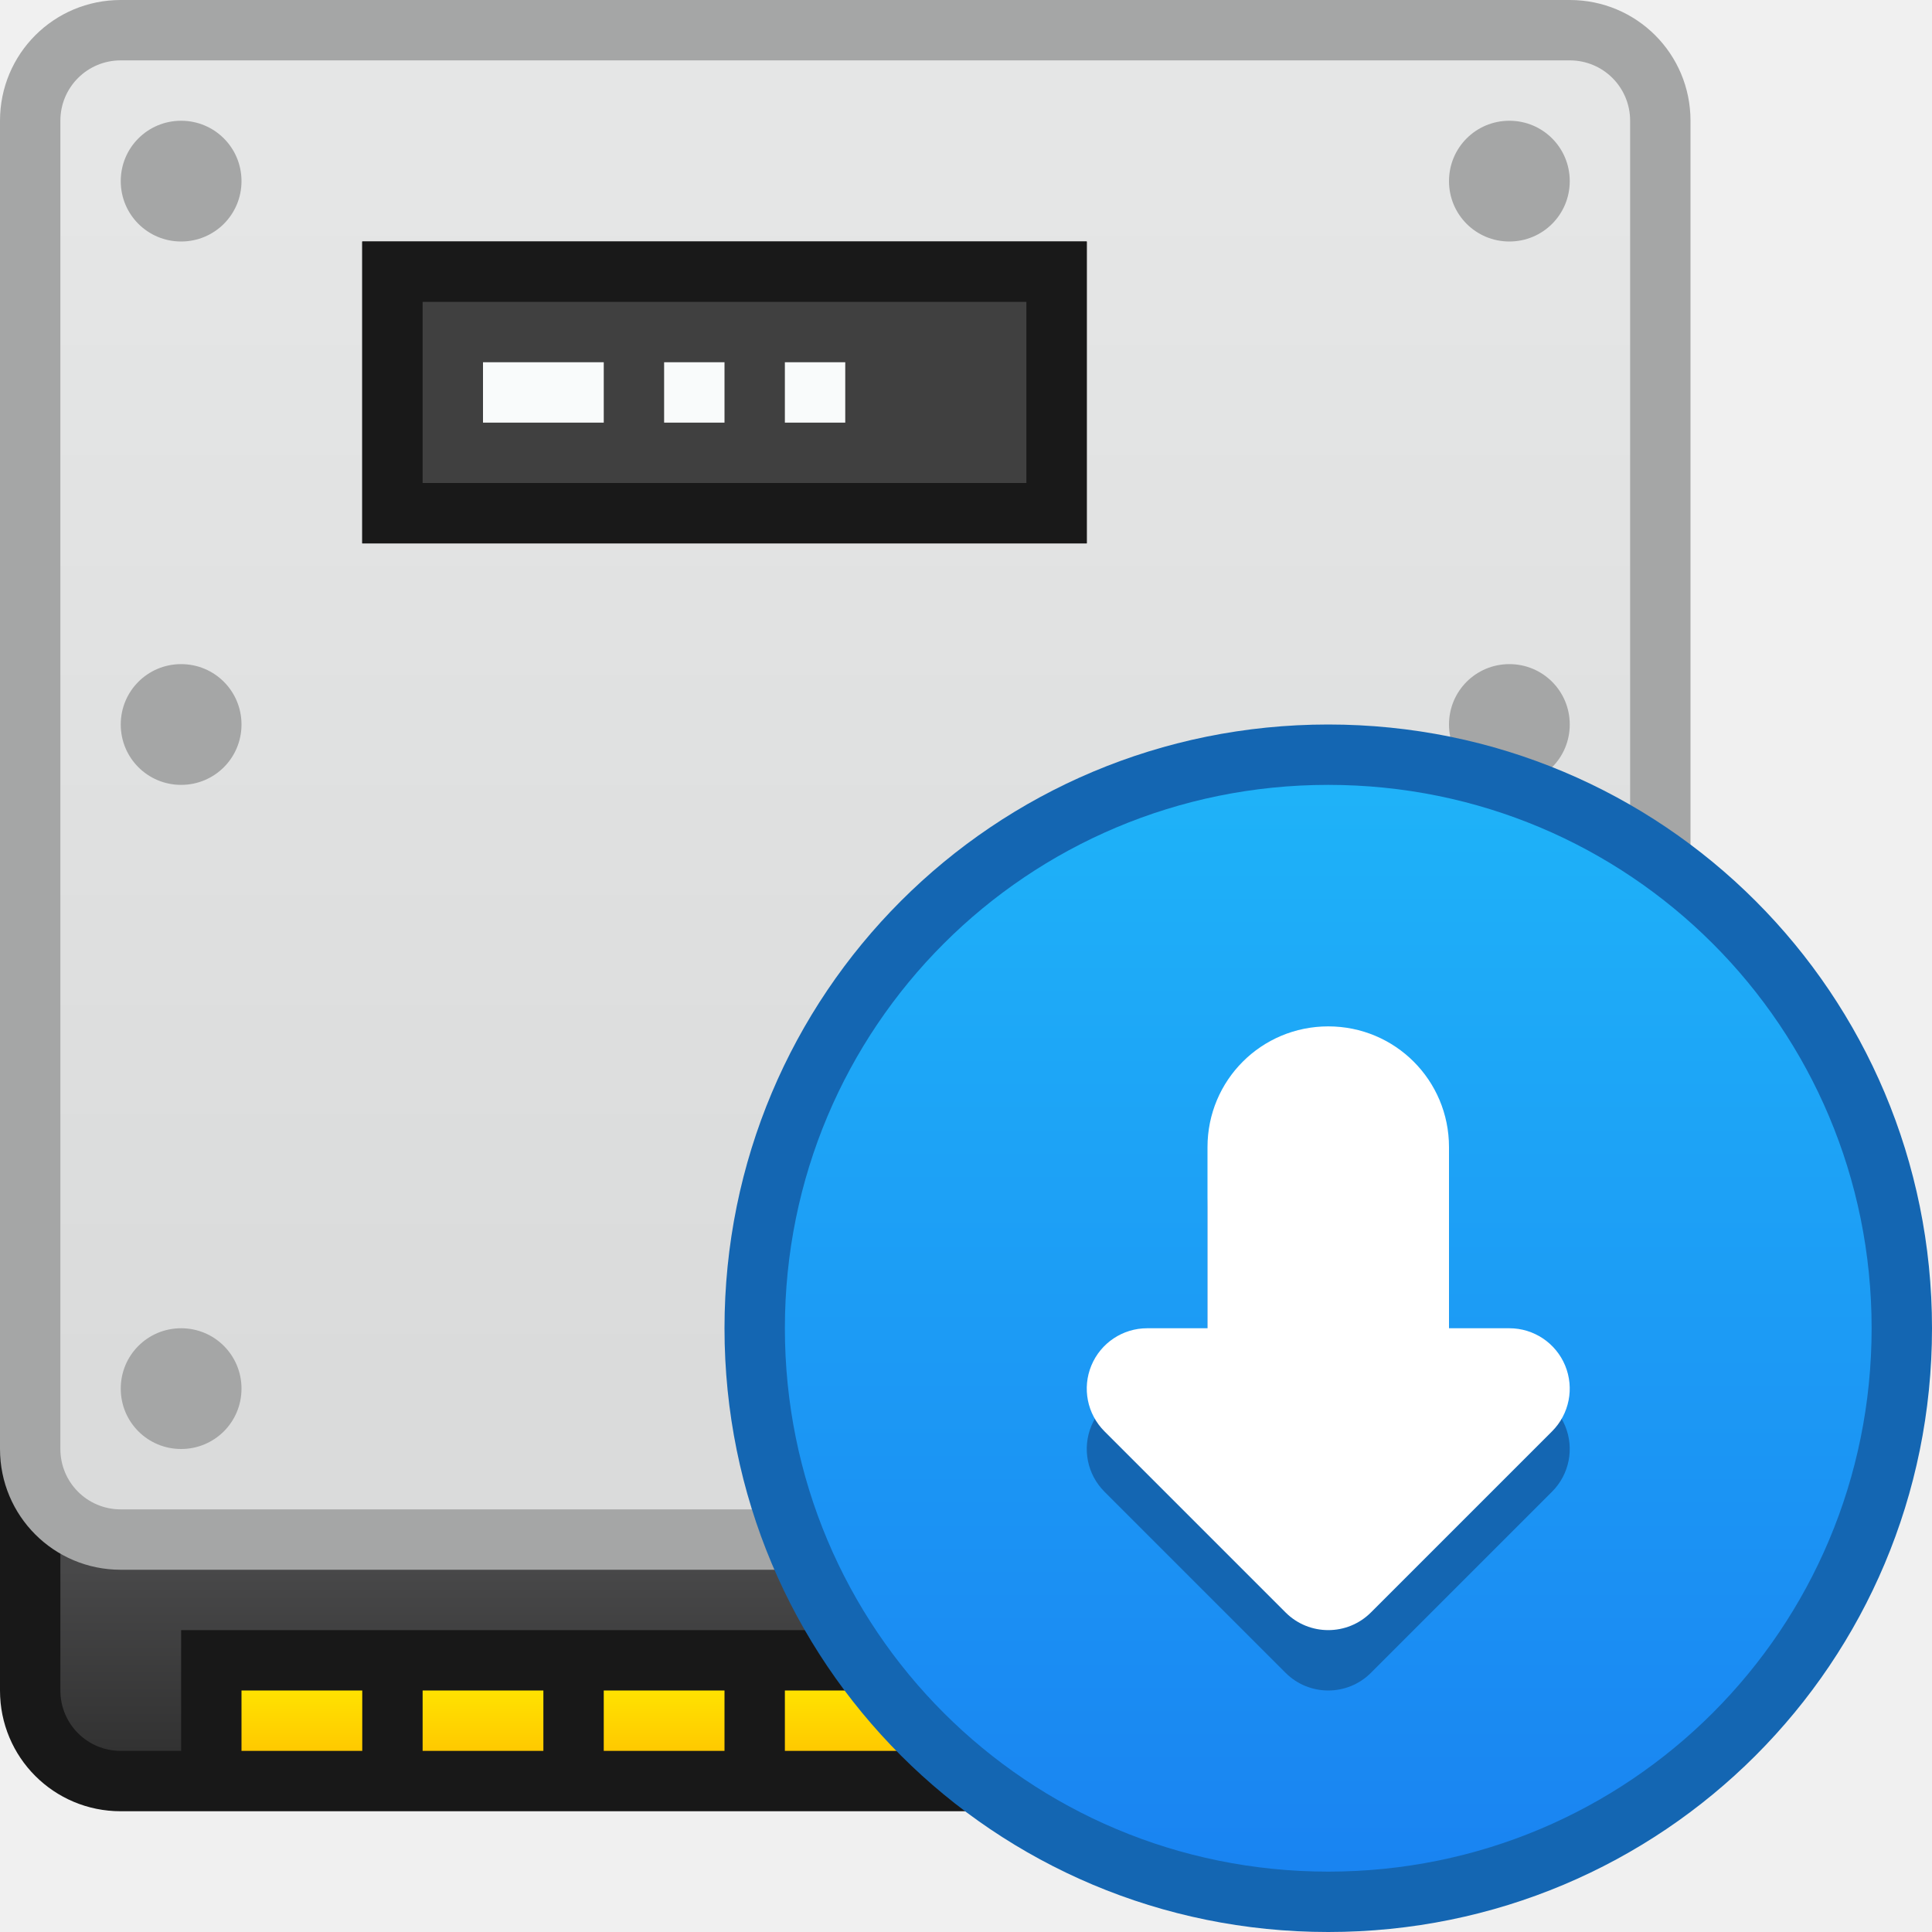
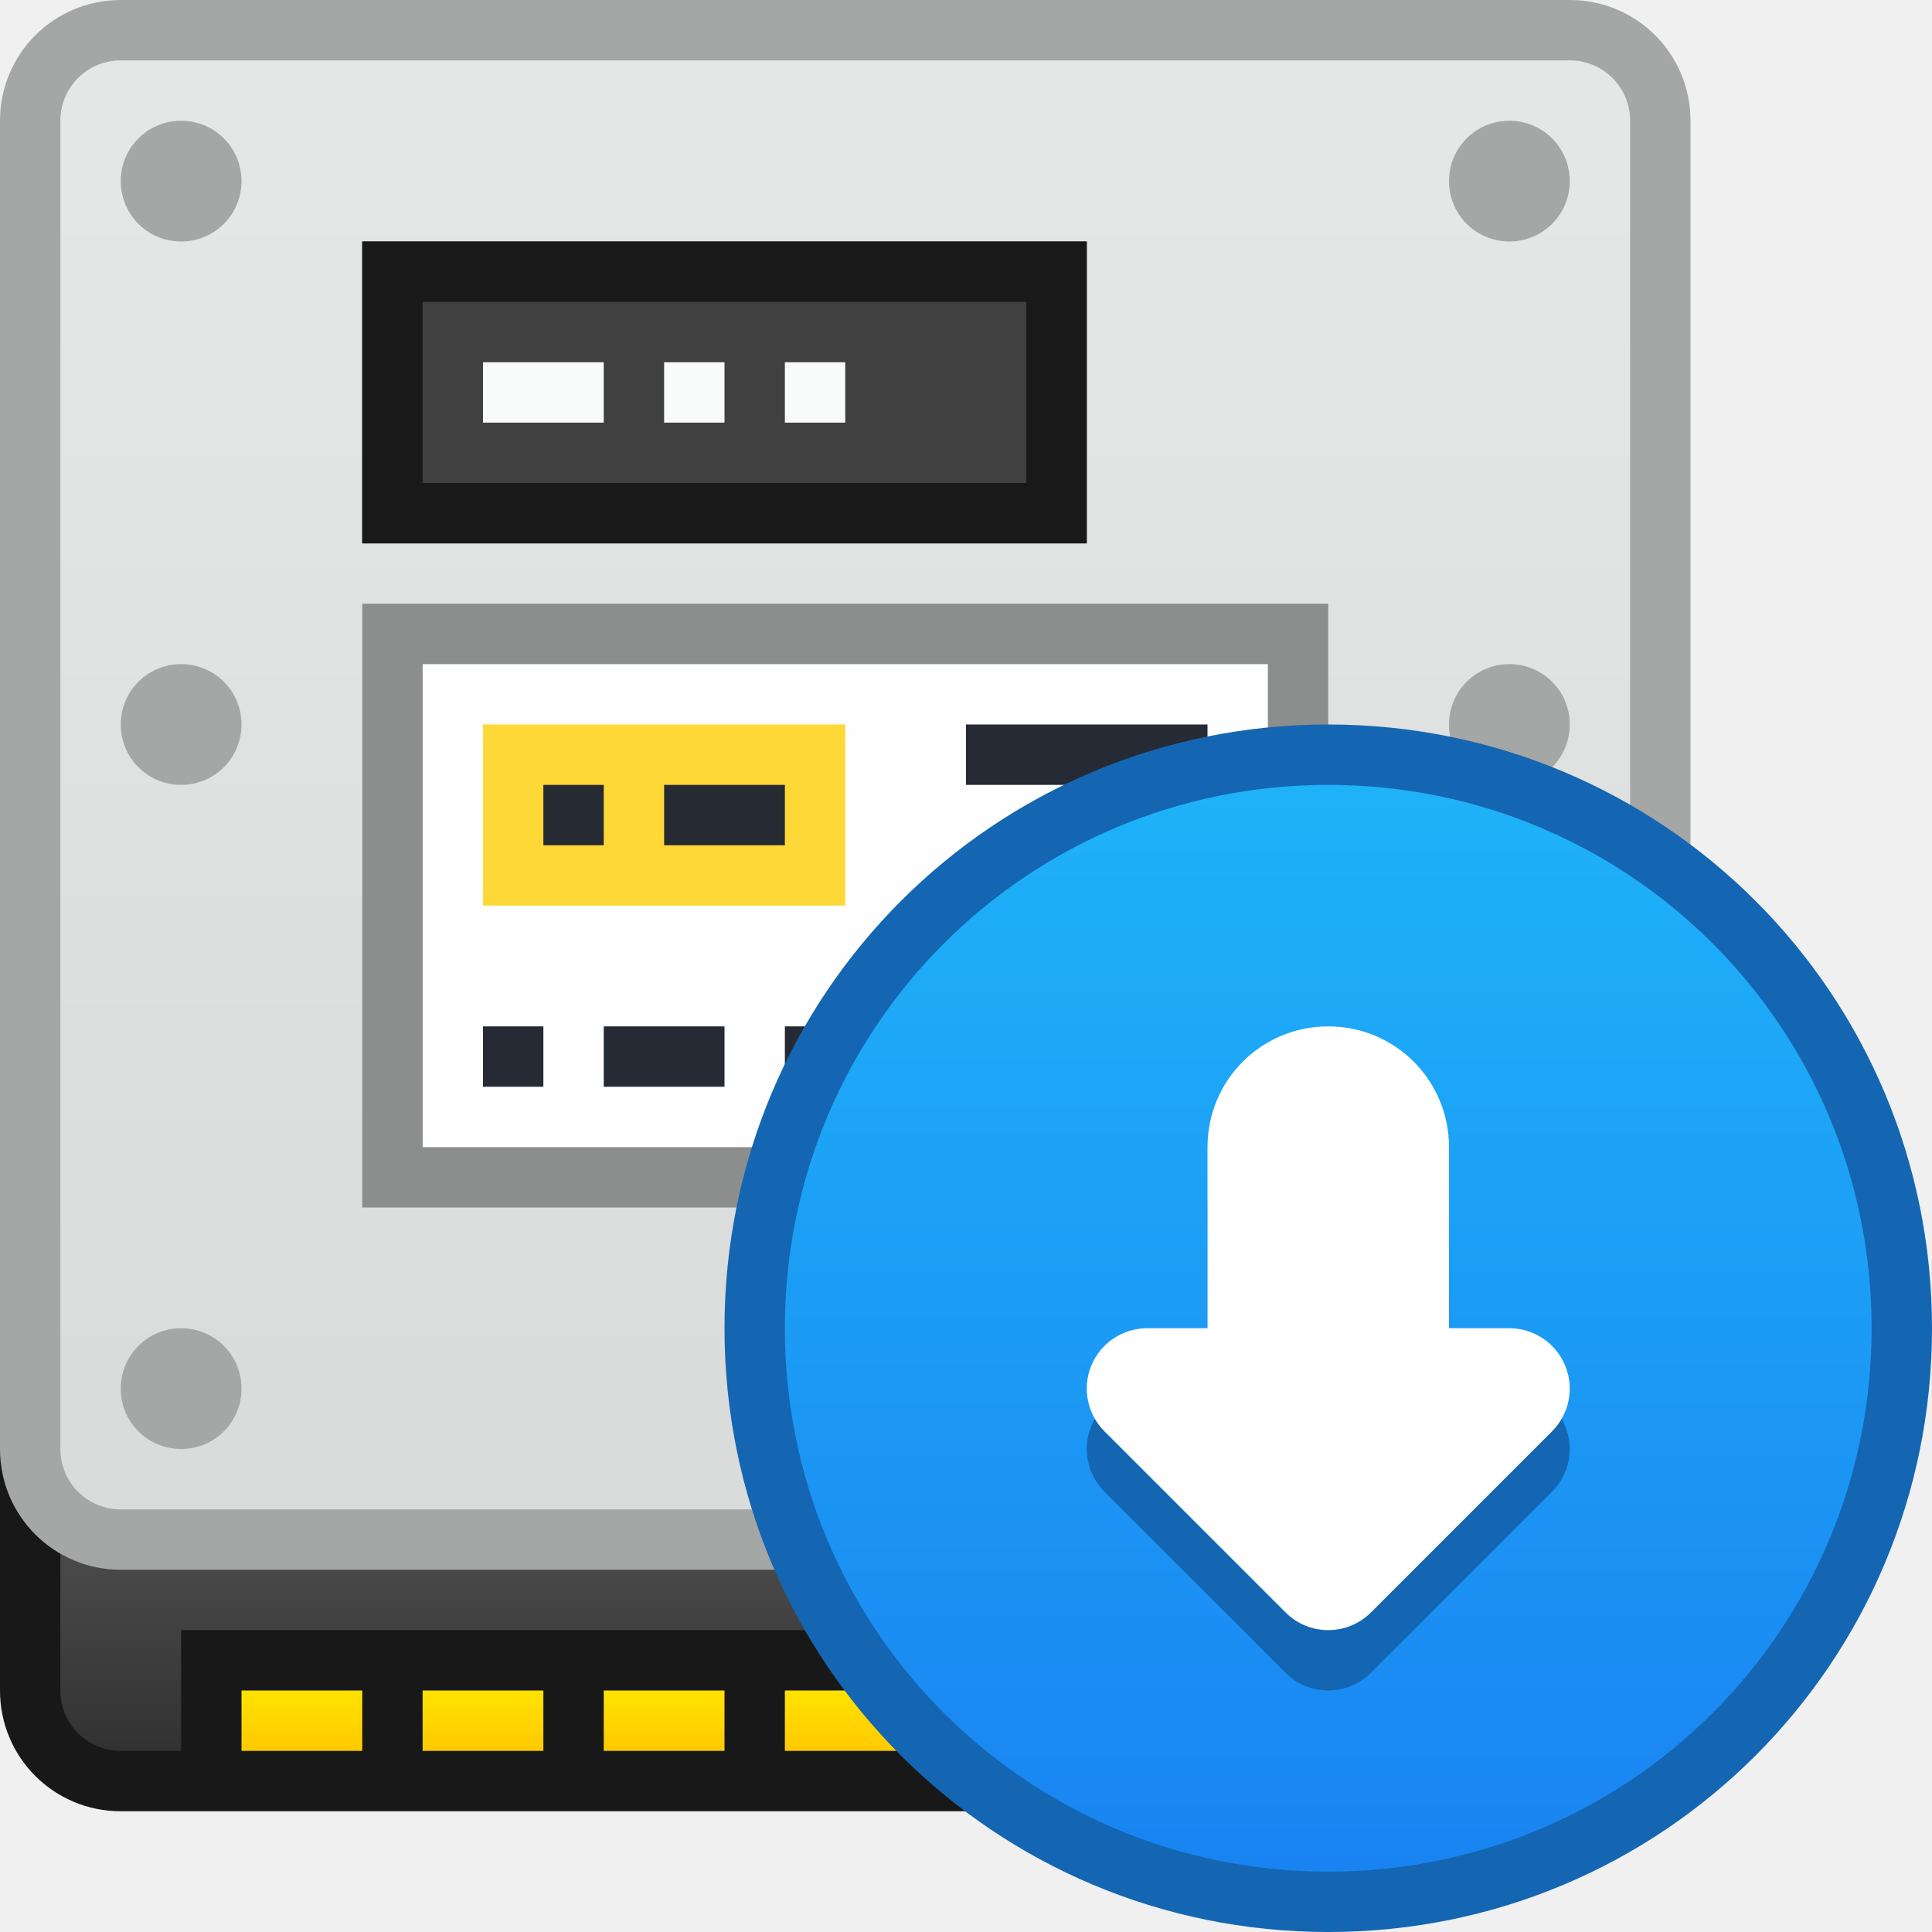
<svg xmlns="http://www.w3.org/2000/svg" xmlns:xlink="http://www.w3.org/1999/xlink" width="32" height="32" viewBox="0 0 32 32" version="1.1" id="svg8">
  <defs id="defs2">
    <linearGradient id="linearGradient923">
      <stop style="stop-color:#323232;stop-opacity:1" offset="0" id="stop919" />
      <stop style="stop-color:#484849;stop-opacity:1" offset="1" id="stop921" />
    </linearGradient>
    <linearGradient id="linearGradient4902">
      <stop id="stop4898" offset="0" style="stop-color:#1981f1;stop-opacity:1" />
      <stop id="stop4900" offset="1" style="stop-color:#1fb5f9;stop-opacity:1" />
    </linearGradient>
    <style id="current-color-scheme" type="text/css">
      .ColorScheme-Text {
        color:#122036;
      }
      </style>
    <linearGradient xlink:href="#linearGradient4902" id="linearGradient1096" x1="7" y1="321.65" x2="7" y2="301.65" gradientUnits="userSpaceOnUse" />
    <style type="text/css" id="current-color-scheme-5">
      .ColorScheme-Text {
        color:#122036;
      }
      </style>
    <linearGradient gradientTransform="translate(13,-289.65)" gradientUnits="userSpaceOnUse" y2="293.65" x2="3" y1="313.65" x1="3" id="linearGradient916-6" xlink:href="#linearGradient914-2" />
    <linearGradient id="linearGradient914-2">
      <stop id="stop910-9" offset="0" style="stop-color:#dadbdb;stop-opacity:1" />
      <stop id="stop912-1" offset="1" style="stop-color:#e5e6e6;stop-opacity:1" />
    </linearGradient>
    <linearGradient id="linearGradient4627">
      <stop id="stop4623" offset="0" style="stop-color:#ffc900;stop-opacity:1" />
      <stop id="stop4625" offset="1" style="stop-color:#ffe200;stop-opacity:1" />
    </linearGradient>
    <linearGradient gradientUnits="userSpaceOnUse" y2="29" x2="16" y1="30" x1="16" id="linearGradient928" xlink:href="#linearGradient4627" />
    <linearGradient id="linearGradient4619">
      <stop style="stop-color:#67d924;stop-opacity:1" offset="0" id="stop4615" />
      <stop style="stop-color:#a3eb1e;stop-opacity:1" offset="1" id="stop4617" />
    </linearGradient>
    <linearGradient gradientUnits="userSpaceOnUse" y2="317.65" x2="13" y1="318.65" x1="13" id="linearGradient1004" xlink:href="#linearGradient4619" />
    <linearGradient xlink:href="#linearGradient923" id="linearGradient917" gradientUnits="userSpaceOnUse" gradientTransform="translate(13,-289.65)" x1="3" y1="319.65" x2="3" y2="316.65" />
  </defs>
  <g id="layer1" transform="translate(0,-282.65)">
    <g id="g1645" transform="translate(13,-7)">
      <g transform="translate(31,25.99999)" id="layer1-2" />
-       <g id="g1176">
-         <g transform="translate(-15,6.000003)" id="layer1-9">
-           <g transform="translate(13,-7)" id="g1645-3">
-             <g id="layer1-2-6" transform="translate(31,25.99999)" />
-             <g id="g1176-0">
-               <g transform="translate(-57,-96)" id="g894">
-                 <g transform="translate(57,96)" id="g935-6">
-                   <path id="rect842-2" d="m -9,311.65 h 24 c 1.108,0 2,0.892 2,2 v 5 c 0,1.108 -0.892,2 -2,2 H -9 c -1.108,0 -2,-0.892 -2,-2 v -5 c 0,-1.108 0.892,-2 2,-2 z" style="fill:#181818;fill-opacity:1;stroke:none;stroke-width:2;stroke-linecap:round;stroke-linejoin:round;stroke-miterlimit:4;stroke-dasharray:none;stroke-dashoffset:0;stroke-opacity:1" />
-                   <path transform="translate(-13,289.65)" id="path1024" d="m 4,23 c -0.554,0 -1,0.446 -1,1 v 5 c 0,0.554 0.446,1 1,1 h 1 v -2 h 19 v 2 h 4 c 0.554,0 1,-0.446 1,-1 v -5 c 0,-0.554 -0.446,-1 -1,-1 z" style="fill:url(#linearGradient917);fill-opacity:1;stroke:none;stroke-width:2;stroke-linecap:round;stroke-linejoin:round;stroke-miterlimit:4;stroke-dasharray:none;stroke-dashoffset:0;stroke-opacity:1" />
-                   <path id="rect838-6" d="m -9,290.65 h 24 c 1.108,0 2,0.892 2,2 v 22 c 0,1.108 -0.892,2 -2,2 H -9 c -1.108,0 -2,-0.892 -2,-2 v -22 c 0,-1.108 0.892,-2 2,-2 z" style="fill:#a5a6a6;fill-opacity:1;stroke:none;stroke-width:2;stroke-linecap:round;stroke-linejoin:round;stroke-miterlimit:4;stroke-dasharray:none;stroke-dashoffset:0;stroke-opacity:1" />
-                   <path id="rect840-1" transform="translate(-13,289.65)" d="M 4,2 C 3.446,2 3,2.446 3,3 v 22 c 0,0.554 0.446,1 1,1 h 24 c 0.554,0 1,-0.446 1,-1 V 3 C 29,2.446 28.554,2 28,2 Z M 5,3 C 5.554,3 6,3.446 6,4 6,4.554 5.554,5 5,5 4.446,5 4,4.554 4,4 4,3.446 4.446,3 5,3 Z m 22,0 c 0.554,0 1,0.446 1,1 0,0.554 -0.446,1 -1,1 C 26.446,5 26,4.554 26,4 26,3.446 26.446,3 27,3 Z M 5,12 c 0.554,0 1,0.446 1,1 0,0.554 -0.446,1 -1,1 -0.554,0 -1,-0.446 -1,-1 0,-0.554 0.446,-1 1,-1 z m 22,0 c 0.554,0 1,0.446 1,1 0,0.554 -0.446,1 -1,1 -0.554,0 -1,-0.446 -1,-1 0,-0.554 0.446,-1 1,-1 z M 5,23 c 0.554,0 1,0.446 1,1 0,0.554 -0.446,1 -1,1 -0.554,0 -1,-0.446 -1,-1 0,-0.554 0.446,-1 1,-1 z m 22,0 c 0.554,0 1,0.446 1,1 0,0.554 -0.446,1 -1,1 -0.554,0 -1,-0.446 -1,-1 0,-0.554 0.446,-1 1,-1 z" style="fill:url(#linearGradient916-6);fill-opacity:1;stroke:none;stroke-width:2;stroke-linecap:round;stroke-linejoin:round;stroke-miterlimit:4;stroke-dasharray:none;stroke-dashoffset:0;stroke-opacity:1" />
-                 </g>
-                 <path style="opacity:0.98;fill:#181818;fill-opacity:1;stroke:none;stroke-width:2;stroke-linecap:round;stroke-linejoin:round;stroke-miterlimit:4;stroke-dasharray:none;stroke-dashoffset:0;stroke-opacity:1" d="m 52,390.65 h 12 v 5 h -12 z" id="rect1082-8" />
-                 <path style="opacity:0.98;fill:#414141;fill-opacity:1;stroke:none;stroke-width:2;stroke-linecap:round;stroke-linejoin:round;stroke-miterlimit:4;stroke-dasharray:none;stroke-dashoffset:0;stroke-opacity:1" d="m 53,391.65 h 10 v 3 h -10 z" id="rect1084-7" />
-                 <path style="opacity:0.98;fill:#fdffff;fill-opacity:1;stroke:none;stroke-width:2;stroke-linecap:round;stroke-linejoin:round;stroke-miterlimit:4;stroke-dasharray:none;stroke-dashoffset:0;stroke-opacity:1" d="m 54,392.65 h 2 v 1 h -2 z" id="rect1098-9" />
-                 <path style="opacity:0.98;fill:#fdffff;fill-opacity:1;stroke:none;stroke-width:2;stroke-linecap:round;stroke-linejoin:round;stroke-miterlimit:4;stroke-dasharray:none;stroke-dashoffset:0;stroke-opacity:1" d="m 57,392.65 h 1 v 1 h -1 z" id="rect1100-2" />
-                 <path style="opacity:0.98;fill:#fdffff;fill-opacity:1;stroke:none;stroke-width:2;stroke-linecap:round;stroke-linejoin:round;stroke-miterlimit:4;stroke-dasharray:none;stroke-dashoffset:0;stroke-opacity:1" d="m 59,392.65 h 1 v 1 h -1 z" id="rect1102-0" />
+       <g id="layer1-9" transform="translate(-15,6.000003)">
+         <g id="g1645-3" transform="translate(13,-7)">
+           <g transform="translate(31,25.99999)" id="layer1-2-6" />
+           <g id="g1176-0">
+             <g id="g894" transform="translate(-57,-96)">
+               <g id="g935-6" transform="translate(57,96)">
+                 <path style="fill:#181818;fill-opacity:1;stroke:none;stroke-width:2;stroke-linecap:round;stroke-linejoin:round;stroke-miterlimit:4;stroke-dasharray:none;stroke-dashoffset:0;stroke-opacity:1" d="m -9,311.65 h 24 c 1.108,0 2,0.892 2,2 v 5 c 0,1.108 -0.892,2 -2,2 H -9 c -1.108,0 -2,-0.892 -2,-2 v -5 c 0,-1.108 0.892,-2 2,-2 z" id="rect842-2" />
+                 <path style="fill:url(#linearGradient917);fill-opacity:1;stroke:none;stroke-width:2;stroke-linecap:round;stroke-linejoin:round;stroke-miterlimit:4;stroke-dasharray:none;stroke-dashoffset:0;stroke-opacity:1" d="m 4,23 c -0.554,0 -1,0.446 -1,1 v 5 c 0,0.554 0.446,1 1,1 h 1 v -2 h 19 v 2 h 4 c 0.554,0 1,-0.446 1,-1 v -5 c 0,-0.554 -0.446,-1 -1,-1 z" id="path1024" transform="translate(-13,289.65)" />
+                 <path style="fill:#a5a6a6;fill-opacity:1;stroke:none;stroke-width:2;stroke-linecap:round;stroke-linejoin:round;stroke-miterlimit:4;stroke-dasharray:none;stroke-dashoffset:0;stroke-opacity:1" d="m -9,290.65 h 24 c 1.108,0 2,0.892 2,2 v 22 c 0,1.108 -0.892,2 -2,2 H -9 c -1.108,0 -2,-0.892 -2,-2 v -22 c 0,-1.108 0.892,-2 2,-2 z" id="rect838-6" />
+                 <path style="fill:url(#linearGradient916-6);fill-opacity:1;stroke:none;stroke-width:2;stroke-linecap:round;stroke-linejoin:round;stroke-miterlimit:4;stroke-dasharray:none;stroke-dashoffset:0;stroke-opacity:1" d="M 4,2 C 3.446,2 3,2.446 3,3 v 22 c 0,0.554 0.446,1 1,1 h 24 c 0.554,0 1,-0.446 1,-1 V 3 C 29,2.446 28.554,2 28,2 Z M 5,3 C 5.554,3 6,3.446 6,4 6,4.554 5.554,5 5,5 4.446,5 4,4.554 4,4 4,3.446 4.446,3 5,3 Z m 22,0 c 0.554,0 1,0.446 1,1 0,0.554 -0.446,1 -1,1 C 26.446,5 26,4.554 26,4 26,3.446 26.446,3 27,3 Z M 5,12 c 0.554,0 1,0.446 1,1 0,0.554 -0.446,1 -1,1 -0.554,0 -1,-0.446 -1,-1 0,-0.554 0.446,-1 1,-1 z m 22,0 c 0.554,0 1,0.446 1,1 0,0.554 -0.446,1 -1,1 -0.554,0 -1,-0.446 -1,-1 0,-0.554 0.446,-1 1,-1 z M 5,23 c 0.554,0 1,0.446 1,1 0,0.554 -0.446,1 -1,1 -0.554,0 -1,-0.446 -1,-1 0,-0.554 0.446,-1 1,-1 z m 22,0 c 0.554,0 1,0.446 1,1 0,0.554 -0.446,1 -1,1 -0.554,0 -1,-0.446 -1,-1 0,-0.554 0.446,-1 1,-1 z" transform="translate(-13,289.65)" id="rect840-1" />
              </g>
-               <path id="rect848" transform="translate(-13,289.65)" d="m 6,29 v 1 h 2 v -1 z m 3,0 v 1 h 2 v -1 z m 3,0 v 1 h 2 v -1 z m 3,0 v 1 h 2 v -1 z m 3,0 v 1 h 2 v -1 z m 3,0 v 1 h 2 v -1 z" style="opacity:1;fill:url(#linearGradient928);fill-opacity:1;stroke:none;stroke-width:2;stroke-linecap:round;stroke-linejoin:round;stroke-miterlimit:4;stroke-dasharray:none;stroke-opacity:1" />
-               <path id="rect875" d="m 12,317.65 h 2 v 1 h -2 z" style="opacity:1;fill:url(#linearGradient1004);fill-opacity:1;stroke:none;stroke-width:2;stroke-linecap:round;stroke-linejoin:round;stroke-miterlimit:4;stroke-dasharray:none;stroke-opacity:1" />
+               <path id="rect1082-8" d="m 52,390.65 h 12 v 5 h -12 z" style="opacity:0.98;fill:#181818;fill-opacity:1;stroke:none;stroke-width:2;stroke-linecap:round;stroke-linejoin:round;stroke-miterlimit:4;stroke-dasharray:none;stroke-dashoffset:0;stroke-opacity:1" />
+               <path id="rect1084-7" d="m 53,391.65 h 10 v 3 h -10 z" style="opacity:0.98;fill:#414141;fill-opacity:1;stroke:none;stroke-width:2;stroke-linecap:round;stroke-linejoin:round;stroke-miterlimit:4;stroke-dasharray:none;stroke-dashoffset:0;stroke-opacity:1" />
+               <path id="rect1098-9" d="m 54,392.65 h 2 v 1 h -2 z" style="opacity:0.98;fill:#fdffff;fill-opacity:1;stroke:none;stroke-width:2;stroke-linecap:round;stroke-linejoin:round;stroke-miterlimit:4;stroke-dasharray:none;stroke-dashoffset:0;stroke-opacity:1" />
+               <path id="rect1100-2" d="m 57,392.65 h 1 v 1 h -1 z" style="opacity:0.98;fill:#fdffff;fill-opacity:1;stroke:none;stroke-width:2;stroke-linecap:round;stroke-linejoin:round;stroke-miterlimit:4;stroke-dasharray:none;stroke-dashoffset:0;stroke-opacity:1" />
+               <path id="rect1102-0" d="m 59,392.65 h 1 v 1 h -1 z" style="opacity:0.98;fill:#fdffff;fill-opacity:1;stroke:none;stroke-width:2;stroke-linecap:round;stroke-linejoin:round;stroke-miterlimit:4;stroke-dasharray:none;stroke-dashoffset:0;stroke-opacity:1" />
            </g>
+             <path style="opacity:1;fill:url(#linearGradient928);fill-opacity:1;stroke:none;stroke-width:2;stroke-linecap:round;stroke-linejoin:round;stroke-miterlimit:4;stroke-dasharray:none;stroke-opacity:1" d="m 6,29 v 1 h 2 v -1 z m 3,0 v 1 h 2 v -1 z m 3,0 v 1 h 2 v -1 z m 3,0 v 1 h 2 v -1 z m 3,0 v 1 h 2 v -1 z m 3,0 v 1 h 2 v -1 z" transform="translate(-13,289.65)" id="rect848" />
+             <path style="opacity:1;fill:url(#linearGradient1004);fill-opacity:1;stroke:none;stroke-width:2;stroke-linecap:round;stroke-linejoin:round;stroke-miterlimit:4;stroke-dasharray:none;stroke-opacity:1" d="m 12,317.65 h 2 v 1 h -2 z" id="rect875" />
          </g>
        </g>
-         <path id="rect937" d="m 9,301.65 c 5.54,0 10,4.46 10,10 v 10e-6 c 0,5.54 -4.46,10 -10,10 -5.54,0 -10,-4.46 -10,-10 v -10e-6 c 0,-5.54 4.46,-10 10,-10 z" style="fill:#1466b2;fill-opacity:1;stroke:none;stroke-width:2;stroke-linecap:round;stroke-linejoin:round;stroke-miterlimit:4;stroke-dasharray:none;stroke-dashoffset:0;stroke-opacity:1" />
-         <path id="rect939" d="m 9,302.65 c 4.986,0 9,4.014 9,9 0,4.986 -4.014,9 -9,9 -4.986,0 -9,-4.014 -9,-9 0,-4.986 4.014,-9 9,-9 z" style="fill:url(#linearGradient1096);fill-opacity:1;stroke:none;stroke-width:2;stroke-linecap:round;stroke-linejoin:round;stroke-miterlimit:4;stroke-dasharray:none;stroke-dashoffset:0;stroke-opacity:1" />
-         <g id="layer1-8" transform="translate(50.99999,26.00006)">
-           <g id="g7878" transform="translate(39.00001,-16)">
-             <path id="path7212-4-9" d="m -81,297.65 c 1.108,0 2,0.892 2,2 v 3 h 1 a 1,1 0 0 1 0.707,1.707 l -3,3 a 1,1 0 0 1 -1.414,0 l -3,-3 a 1,1 0 0 1 0.707,-1.707 h 1 v -3 c 0,-1.108 0.892,-2 2,-2 z" style="opacity:1;fill:#1466b2;fill-opacity:1;stroke:none;stroke-width:1;stroke-opacity:1" />
-             <path id="path7212-4" d="m -81,296.65 c 1.108,0 2,0.892 2,2 v 3 h 1 a 1,1 0 0 1 0.707,1.707 l -3,3 a 1,1 0 0 1 -1.414,0 l -3,-3 A 1,1 0 0 1 -84,301.65 h 1 v -3 c 0,-1.108 0.892,-2 2,-2 z" style="opacity:1;fill:#ffffff;fill-opacity:1;stroke:none;stroke-width:1;stroke-opacity:1" />
-           </g>
+       </g>
+       <g transform="translate(-15,5.999996)" id="g850">
+         <rect y="293.65" x="8" height="10" width="16" id="rect843" style="opacity:0.99;vector-effect:none;fill:#8b8c8c;fill-opacity:1;stroke:none;stroke-width:2;stroke-linecap:round;stroke-linejoin:round;stroke-miterlimit:4;stroke-dasharray:none;stroke-dashoffset:0;stroke-opacity:1" />
+         <rect y="294.65" x="9" height="8" width="14" id="rect845" style="opacity:0.99;vector-effect:none;fill:#ffffff;fill-opacity:1;stroke:none;stroke-width:2;stroke-linecap:round;stroke-linejoin:round;stroke-miterlimit:4;stroke-dasharray:none;stroke-dashoffset:0;stroke-opacity:1" />
+         <path id="rect857" d="m 10,295.65 h 6 v 3 h -6 z" style="opacity:0.99;vector-effect:none;fill:#fdd835;fill-opacity:1;stroke:none;stroke-width:2;stroke-linecap:round;stroke-linejoin:round;stroke-miterlimit:4;stroke-dasharray:none;stroke-dashoffset:0;stroke-opacity:1" />
+         <path id="rect847" transform="translate(0,282.65)" d="m 18,13 v 1 h 4 v -1 z m -7,1 v 1 h 1 v -1 z m 2,0 v 1 h 2 v -1 z m 6,1 v 1 h 3 v -1 z m -9,3 v 1 h 1 v -1 z m 2,0 v 1 h 2 v -1 z m 3,0 v 1 h 1 v -1 z m 2,0 v 1 h 1 v -1 z m 2,0 v 1 h 2 v -1 z" style="opacity:0.99;vector-effect:none;fill:#242833;fill-opacity:1;stroke:none;stroke-width:2;stroke-linecap:round;stroke-linejoin:round;stroke-miterlimit:4;stroke-dasharray:none;stroke-dashoffset:0;stroke-opacity:1" />
+       </g>
+       <path style="fill:#1466b2;fill-opacity:1;stroke:none;stroke-width:2;stroke-linecap:round;stroke-linejoin:round;stroke-miterlimit:4;stroke-dasharray:none;stroke-dashoffset:0;stroke-opacity:1" d="m 9,301.65 c 5.54,0 10,4.46 10,10 v 10e-6 c 0,5.54 -4.46,10 -10,10 -5.54,0 -10,-4.46 -10,-10 v -10e-6 c 0,-5.54 4.46,-10 10,-10 z" id="rect937" />
+       <path style="fill:url(#linearGradient1096);fill-opacity:1;stroke:none;stroke-width:2;stroke-linecap:round;stroke-linejoin:round;stroke-miterlimit:4;stroke-dasharray:none;stroke-dashoffset:0;stroke-opacity:1" d="m 9,302.65 c 4.986,0 9,4.014 9,9 0,4.986 -4.014,9 -9,9 -4.986,0 -9,-4.014 -9,-9 0,-4.986 4.014,-9 9,-9 z" id="rect939" />
+       <g transform="translate(50.99999,26.00006)" id="layer1-8">
+         <g transform="translate(39.00001,-16)" id="g7878">
+           <path style="opacity:1;fill:#1466b2;fill-opacity:1;stroke:none;stroke-width:1;stroke-opacity:1" d="m -81,297.65 c 1.108,0 2,0.892 2,2 v 3 h 1 a 1,1 0 0 1 0.707,1.707 l -3,3 a 1,1 0 0 1 -1.414,0 l -3,-3 a 1,1 0 0 1 0.707,-1.707 h 1 v -3 c 0,-1.108 0.892,-2 2,-2 z" id="path7212-4-9" />
+           <path style="opacity:1;fill:#ffffff;fill-opacity:1;stroke:none;stroke-width:1;stroke-opacity:1" d="m -81,296.65 c 1.108,0 2,0.892 2,2 v 3 h 1 a 1,1 0 0 1 0.707,1.707 l -3,3 a 1,1 0 0 1 -1.414,0 l -3,-3 A 1,1 0 0 1 -84,301.65 h 1 v -3 c 0,-1.108 0.892,-2 2,-2 z" id="path7212-4" />
        </g>
-         <path style="opacity:0.98;fill:#181818;fill-opacity:1;stroke:none;stroke-width:2;stroke-linecap:round;stroke-linejoin:round;stroke-miterlimit:4;stroke-dasharray:none;stroke-dashoffset:0;stroke-opacity:1" d="M -7,293.65 H 5 v 5 H -7 Z" id="rect1082" />
-         <path style="opacity:0.98;fill:#414141;fill-opacity:1;stroke:none;stroke-width:2;stroke-linecap:round;stroke-linejoin:round;stroke-miterlimit:4;stroke-dasharray:none;stroke-dashoffset:0;stroke-opacity:1" d="M -6,294.65 H 4 v 3 H -6 Z" id="rect1084" />
-         <path style="opacity:0.98;fill:#fdffff;fill-opacity:1;stroke:none;stroke-width:2;stroke-linecap:round;stroke-linejoin:round;stroke-miterlimit:4;stroke-dasharray:none;stroke-dashoffset:0;stroke-opacity:1" d="m -5,295.65 h 2 v 1 h -2 z" id="rect1098" />
-         <path style="opacity:0.98;fill:#fdffff;fill-opacity:1;stroke:none;stroke-width:2;stroke-linecap:round;stroke-linejoin:round;stroke-miterlimit:4;stroke-dasharray:none;stroke-dashoffset:0;stroke-opacity:1" d="m -2,295.65 h 1 v 1 h -1 z" id="rect1100" />
-         <path style="opacity:0.98;fill:#fdffff;fill-opacity:1;stroke:none;stroke-width:2;stroke-linecap:round;stroke-linejoin:round;stroke-miterlimit:4;stroke-dasharray:none;stroke-dashoffset:0;stroke-opacity:1" d="m 0,295.65 h 1 v 1 H 0 Z" id="rect1102" />
      </g>
+       <path id="rect1082" d="M -7,293.65 H 5 v 5 H -7 Z" style="opacity:0.98;fill:#181818;fill-opacity:1;stroke:none;stroke-width:2;stroke-linecap:round;stroke-linejoin:round;stroke-miterlimit:4;stroke-dasharray:none;stroke-dashoffset:0;stroke-opacity:1" />
+       <path id="rect1084" d="M -6,294.65 H 4 v 3 H -6 Z" style="opacity:0.98;fill:#414141;fill-opacity:1;stroke:none;stroke-width:2;stroke-linecap:round;stroke-linejoin:round;stroke-miterlimit:4;stroke-dasharray:none;stroke-dashoffset:0;stroke-opacity:1" />
+       <path id="rect1098" d="m -5,295.65 h 2 v 1 h -2 z" style="opacity:0.98;fill:#fdffff;fill-opacity:1;stroke:none;stroke-width:2;stroke-linecap:round;stroke-linejoin:round;stroke-miterlimit:4;stroke-dasharray:none;stroke-dashoffset:0;stroke-opacity:1" />
+       <path id="rect1100" d="m -2,295.65 h 1 v 1 h -1 z" style="opacity:0.98;fill:#fdffff;fill-opacity:1;stroke:none;stroke-width:2;stroke-linecap:round;stroke-linejoin:round;stroke-miterlimit:4;stroke-dasharray:none;stroke-dashoffset:0;stroke-opacity:1" />
+       <path id="rect1102" d="m 0,295.65 h 1 v 1 H 0 Z" style="opacity:0.98;fill:#fdffff;fill-opacity:1;stroke:none;stroke-width:2;stroke-linecap:round;stroke-linejoin:round;stroke-miterlimit:4;stroke-dasharray:none;stroke-dashoffset:0;stroke-opacity:1" />
    </g>
  </g>
</svg>
